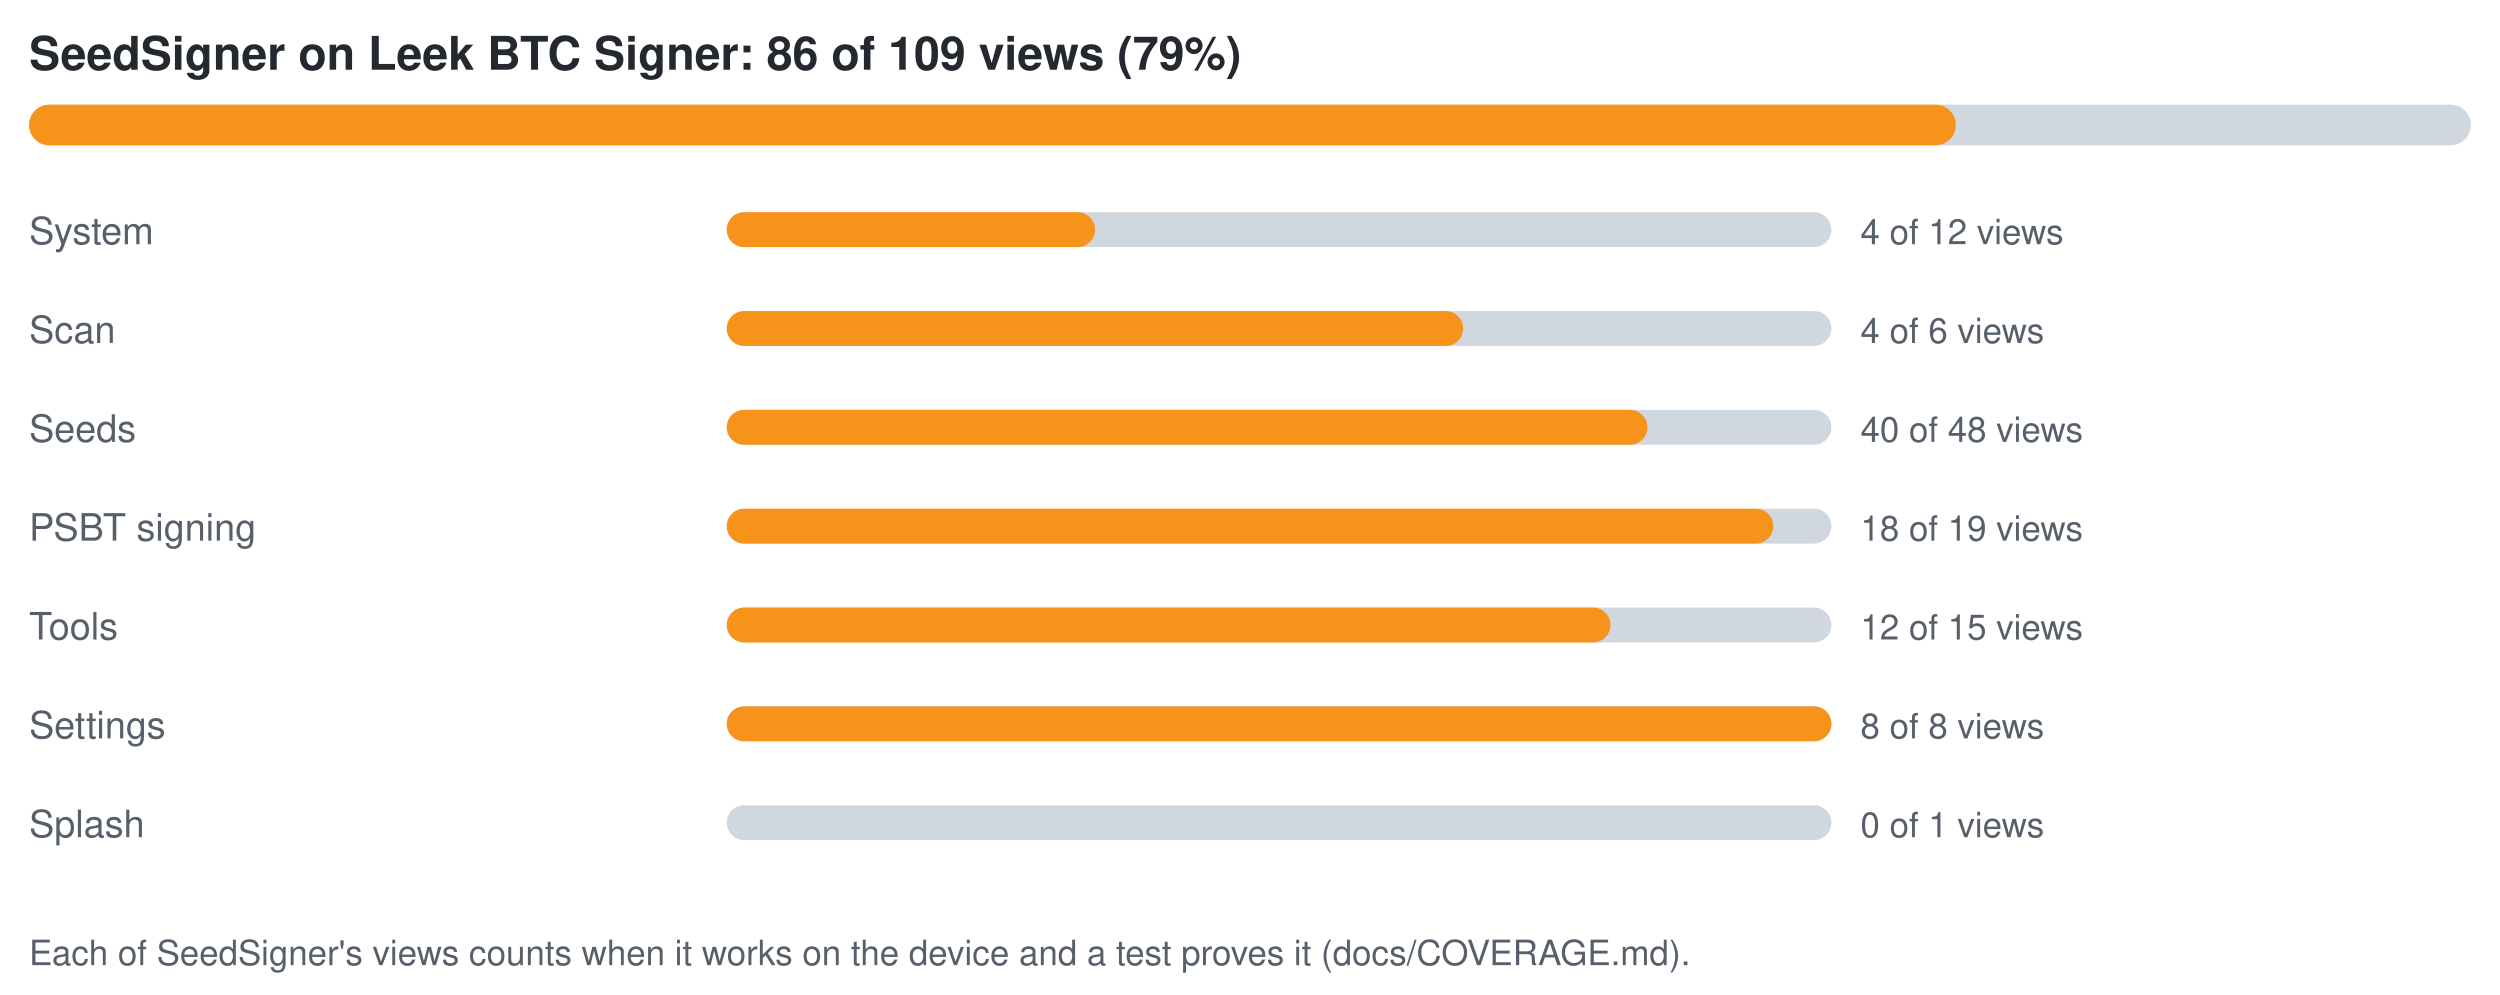
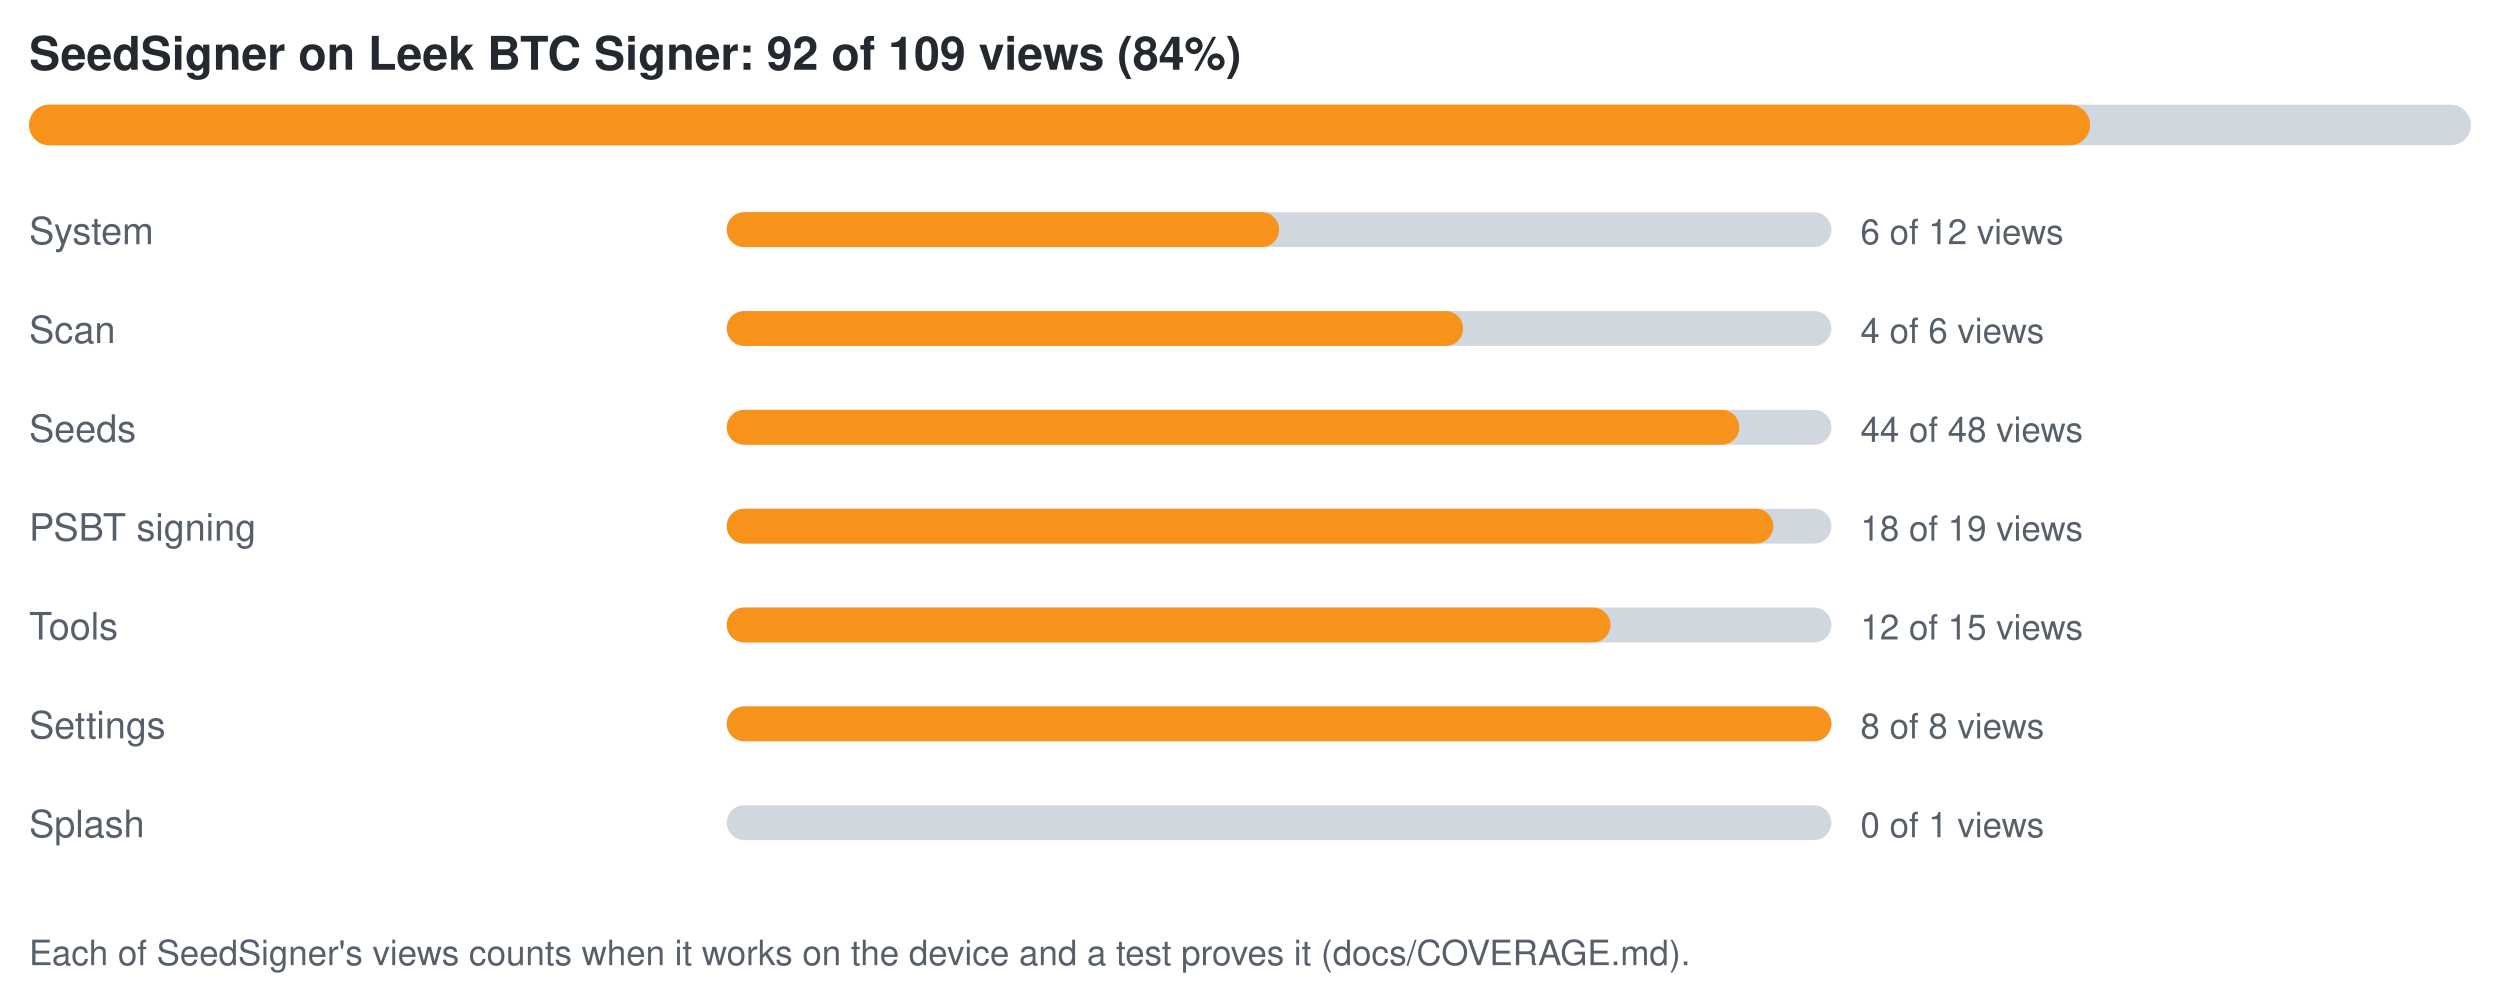
<svg xmlns="http://www.w3.org/2000/svg" width="860" height="342" viewBox="0 0 860 342" font-family="-apple-system,Segoe UI,Helvetica,Arial,sans-serif">
  <style>.t{fill:#57606a;font-size:13px}.h{fill:#24292f;font-size:16px;font-weight:600}.n{fill:#57606a;font-size:12px}.track{fill:#d0d7de}.done{fill:#f7931a}@media (prefers-color-scheme:dark){.t,.n{fill:#9198a1}.h{fill:#e6edf3}.track{fill:#30363d}}</style>
-   <text class="h" x="10" y="24">SeedSigner on Leek BTC Signer: 86 of 109 views (79%)</text>
+   <text class="h" x="10" y="24">SeedSigner on Leek BTC Signer: 92 of 109 views (84%)</text>
  <rect class="track" x="10" y="36" width="840" height="14" rx="7" />
-   <rect class="done" x="10" y="36" width="662.8" height="14" rx="7" />
+   <rect class="done" x="10" y="36" width="709.0" height="14" rx="7" />
  <text class="t" x="10" y="84">System</text>
  <rect class="track" x="250" y="73" width="380" height="12" rx="6" />
-   <rect class="done" x="250" y="73" width="126.7" height="12" rx="6" />
-   <text class="n" x="640" y="84">4 of 12 views</text>
+   <rect class="done" x="250" y="73" width="190.0" height="12" rx="6" />
+   <text class="n" x="640" y="84">6 of 12 views</text>
  <text class="t" x="10" y="118">Scan</text>
  <rect class="track" x="250" y="107" width="380" height="12" rx="6" />
  <rect class="done" x="250" y="107" width="253.3" height="12" rx="6" />
  <text class="n" x="640" y="118">4 of 6 views</text>
  <text class="t" x="10" y="152">Seeds</text>
  <rect class="track" x="250" y="141" width="380" height="12" rx="6" />
-   <rect class="done" x="250" y="141" width="316.7" height="12" rx="6" />
-   <text class="n" x="640" y="152">40 of 48 views</text>
+   <rect class="done" x="250" y="141" width="348.3" height="12" rx="6" />
+   <text class="n" x="640" y="152">44 of 48 views</text>
  <text class="t" x="10" y="186">PSBT signing</text>
  <rect class="track" x="250" y="175" width="380" height="12" rx="6" />
  <rect class="done" x="250" y="175" width="360.0" height="12" rx="6" />
  <text class="n" x="640" y="186">18 of 19 views</text>
  <text class="t" x="10" y="220">Tools</text>
  <rect class="track" x="250" y="209" width="380" height="12" rx="6" />
  <rect class="done" x="250" y="209" width="304.0" height="12" rx="6" />
  <text class="n" x="640" y="220">12 of 15 views</text>
  <text class="t" x="10" y="254">Settings</text>
  <rect class="track" x="250" y="243" width="380" height="12" rx="6" />
  <rect class="done" x="250" y="243" width="380.0" height="12" rx="6" />
  <text class="n" x="640" y="254">8 of 8 views</text>
  <text class="t" x="10" y="288">Splash</text>
  <rect class="track" x="250" y="277" width="380" height="12" rx="6" />
  <text class="n" x="640" y="288">0 of 1 views</text>
  <text class="n" x="10" y="332">Each of SeedSigner's views counts when it works on the device and a test proves it (docs/COVERAGE.md).</text>
</svg>
